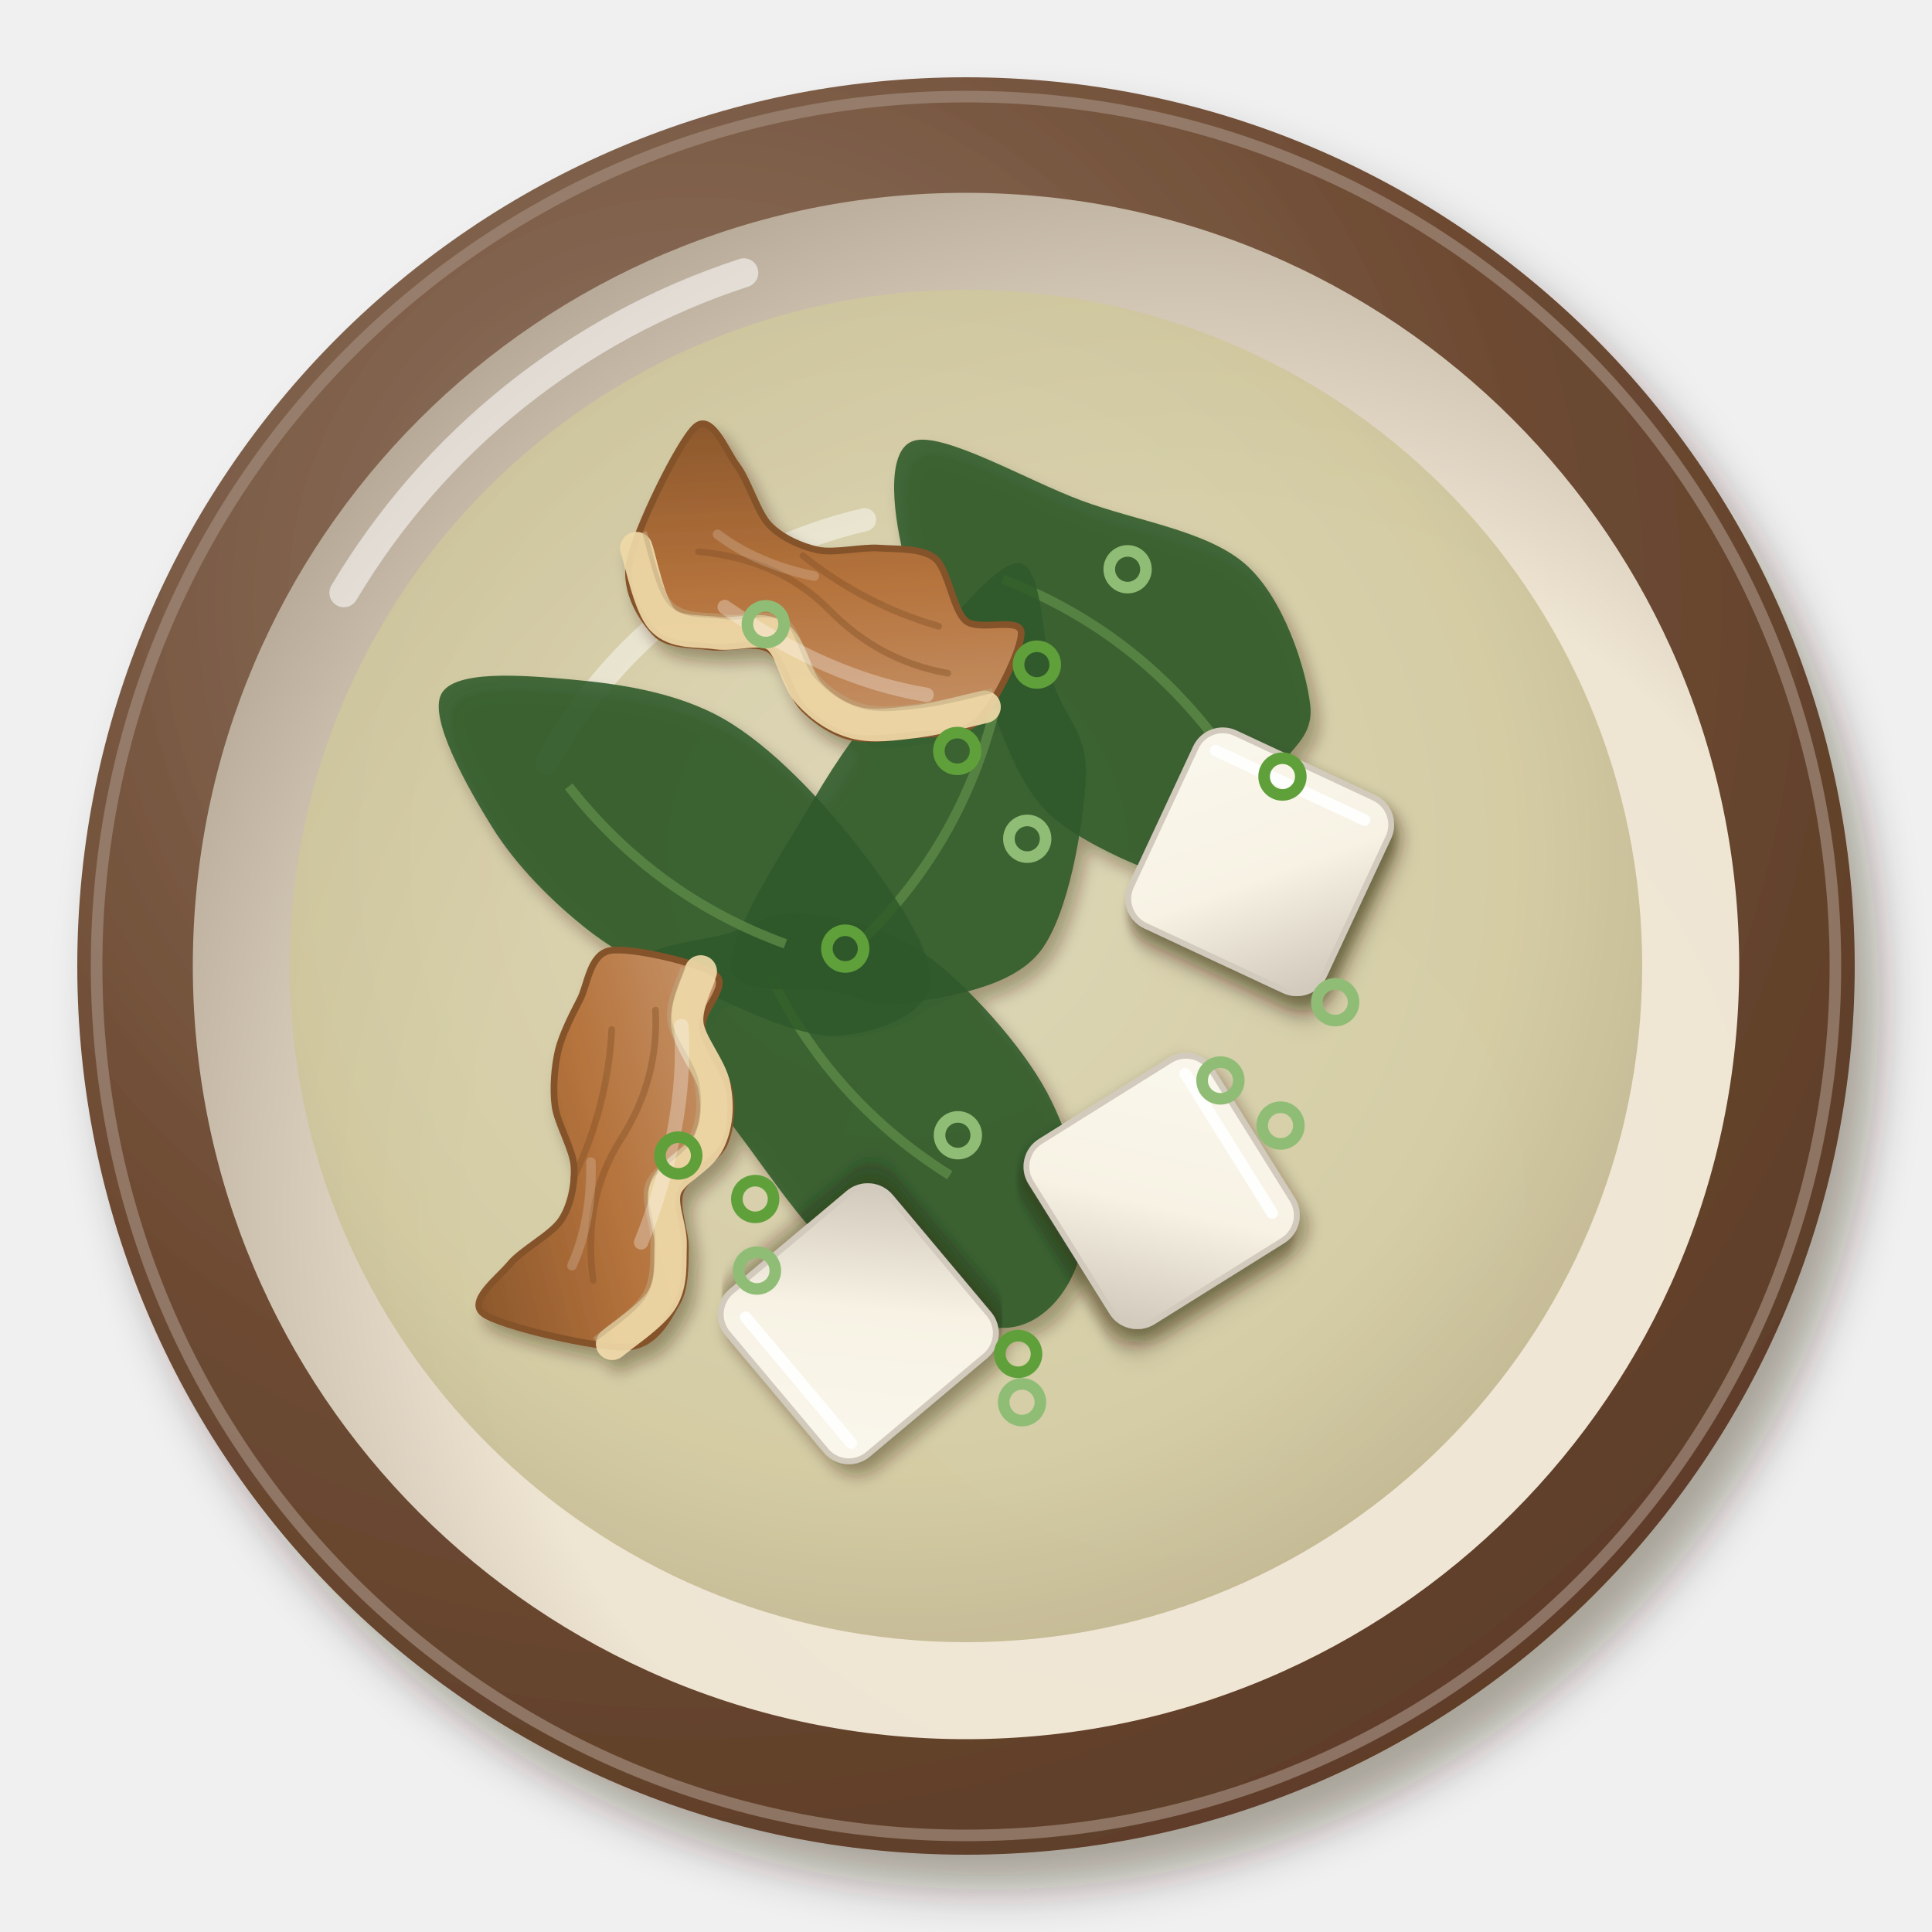
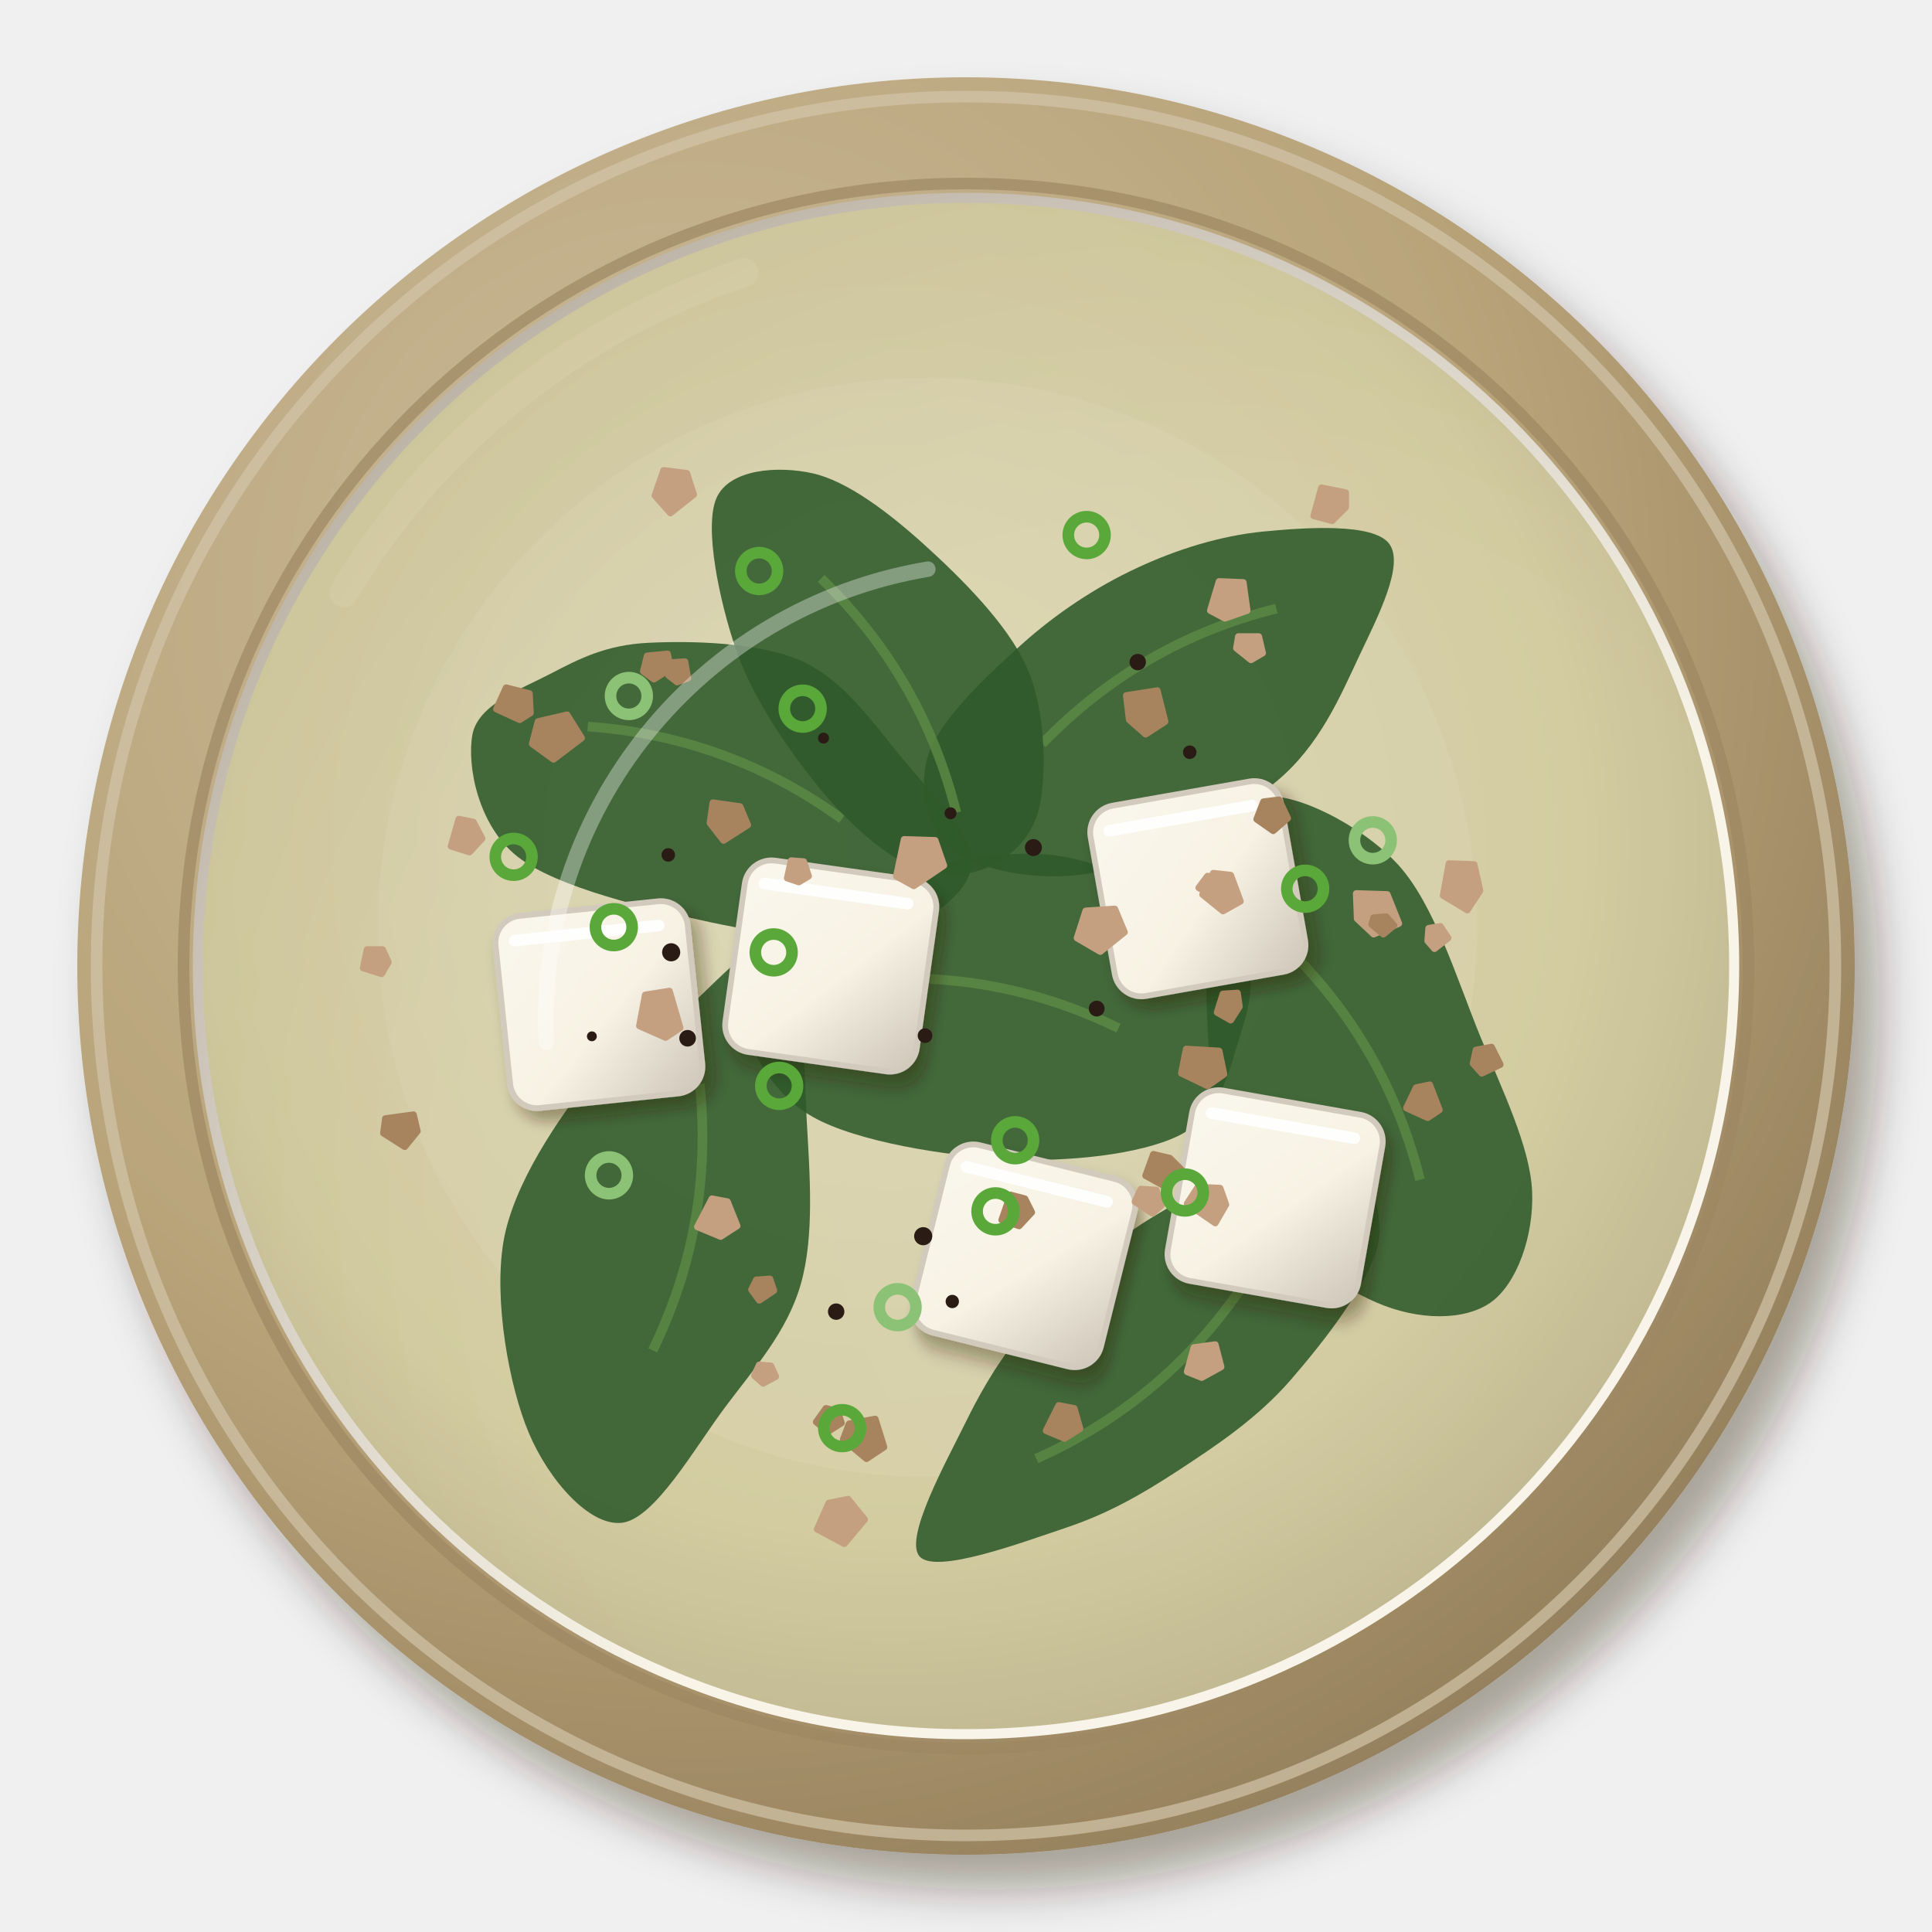
<svg xmlns="http://www.w3.org/2000/svg" viewBox="0 0 200 200" width="400" height="400">
  <defs>
    <filter id="vn_canhrongbien-1" x="-30%" y="-30%" width="160%" height="160%">
      <feDropShadow dx="2.52" dy="3.6" stdDeviation="2.34" flood-color="#2b1607" flood-opacity=".36" />
    </filter>
    <radialGradient id="vn_canhrongbien-2" cx="0.35" cy="0.3" r=".75">
-       <stop offset="0" stop-color="#927866" />
-       <stop offset=".6" stop-color="#6e4b33" />
-       <stop offset="1" stop-color="#5d3d28" />
+       <stop offset="0" stop-color="#cbbb9b" />
+       <stop offset=".6" stop-color="#b9a47a" />
+       <stop offset="1" stop-color="#95805d" />
    </radialGradient>
    <radialGradient id="vn_canhrongbien-3" cx="0.64" cy="0.66" r=".75">
-       <stop offset="0" stop-color="#f1e8d8" />
-       <stop offset=".6" stop-color="#efe5d3" />
-       <stop offset="1" stop-color="#b0a291" />
+       <stop offset="0" stop-color="#f9f5eb" />
+       <stop offset=".6" stop-color="#f8f4e8" />
+       <stop offset="1" stop-color="#b6aca0" />
    </radialGradient>
    <radialGradient id="vn_canhrongbien-4" cx="0.45" cy="0.42" r=".75">
-       <stop offset="0" stop-color="#dad3b0" />
-       <stop offset=".6" stop-color="#cfc79a" />
-       <stop offset="1" stop-color="#a69a75" />
+       <stop offset="0" stop-color="#d9d3af" />
+       <stop offset=".6" stop-color="#cec698" />
+       <stop offset="1" stop-color="#a59a74" />
    </radialGradient>
    <filter id="vn_canhrongbien-5" x="-30%" y="-30%" width="160%" height="160%">
      <feDropShadow dx="0.84" dy="1.2" stdDeviation="0.78" flood-color="#2b1607" flood-opacity=".36" />
    </filter>
    <linearGradient id="vn_canhrongbien-6" x1="0" y1="0" x2="1" y2="1">
      <stop offset="0" stop-color="#faf7ed" />
      <stop offset=".55" stop-color="#f7f2e4" />
      <stop offset="1" stop-color="#cec6b8" />
    </linearGradient>
-     <linearGradient id="vn_canhrongbien-7" x1="0" y1="0" x2="1" y2="1">
-       <stop offset="0" stop-color="#cb9d77" />
-       <stop offset=".55" stop-color="#b5733c" />
-       <stop offset="1" stop-color="#8b572c" />
-     </linearGradient>
  </defs>
  <g filter="url(#vn_canhrongbien-1)">
    <circle cx="100" cy="100" r="92" fill="url(#vn_canhrongbien-2)" />
  </g>
-   <circle cx="100" cy="100" r="90" fill="none" stroke="#a18a7a" stroke-width="1.2" opacity=".7" />
+   <circle cx="100" cy="100" r="90" fill="none" stroke="#d2c4a9" stroke-width="1.2" opacity=".7" />
  <circle cx="100" cy="100" r="80.04" fill="url(#vn_canhrongbien-3)" />
  <path d="M35.6,61.36 A75.44,75.44 0 0 1 77,28.24" stroke="#fff" stroke-width="3" fill="none" stroke-linecap="round" opacity=".55" />
-   <circle cx="100" cy="100" r="70" fill="url(#vn_canhrongbien-4)" opacity="0.82" />
-   <path d="M56.6,79 A50.4,50.4 0 0 1 89.5,53.8" stroke="#fff" stroke-width="2.4" fill="none" stroke-linecap="round" opacity=".45" />
-   <g filter="url(#vn_canhrongbien-5)">
-     <g transform="translate(89.05 111.36) rotate(228)">
-       <path d="M19.97,0C18.74,2.98 18.67,5.01 16.07,7.26C13.48,9.51 9.47,12.51 4.42,13.5C-0.62,14.5 -8.74,14.55 -14.18,13.23C-19.63,11.9 -25.65,8.72 -28.26,5.54C-30.86,2.36 -32.03,-2.61 -29.8,-5.84C-27.57,-9.07 -20.55,-12.6 -14.85,-13.85C-9.16,-15.1 -2.02,-13.88 4.37,-13.33C10.75,-12.79 20.85,-12.82 23.45,-10.6C26.05,-8.37 21.2,-2.98 19.97,0Z" fill="#2f5a2a" opacity=".88" />
-       <path d="M-13.86,0 Q0,-3.96 13.86,0" stroke="#5c8a45" stroke-width="1" fill="none" opacity=".8" />
+   <circle cx="100" cy="100" r="81" fill="none" stroke="#9c8763" stroke-width="1.2" opacity=".7" />
+   <circle cx="100" cy="100" r="79" fill="url(#vn_canhrongbien-4)" opacity="0.88" />
+   <circle cx="96" cy="96" r="56.88" fill="#dfdabc" opacity="0.2" />
+   <g transform="translate(74 80) rotate(20)">
+     <path d="M28.26,0C28.95,2.98 25.79,7.44 21.88,9.88C17.97,12.33 11.16,13.82 4.81,14.7C-1.54,15.57 -11.28,16.78 -16.23,15.14C-21.19,13.51 -24.39,8.05 -24.93,4.89C-25.47,1.73 -21.8,-1.29 -19.49,-3.82C-17.18,-6.35 -15.06,-8.62 -11.05,-10.3C-7.04,-11.99 -0.24,-14.32 4.56,-13.94C9.36,-13.55 13.8,-10.34 17.75,-8.02C21.7,-5.7 27.57,-2.98 28.26,0Z" fill="#2f5a2a" opacity=".88" />
+     <path d="M-14,0 Q0,-4 14,0" stroke="#5c8a45" stroke-width="1" fill="none" opacity=".8" />
+   </g>
+   <g transform="translate(120 70) rotate(-30)">
+     <path d="M27.47,0C27.83,2.69 22.68,5.98 18.95,8.56C15.22,11.15 10.81,14.52 5.08,15.5C-0.66,16.48 -10.06,16.11 -15.46,14.42C-20.85,12.72 -25.73,8.56 -27.29,5.35C-28.85,2.14 -27.58,-2.31 -24.82,-4.86C-22.05,-7.42 -15.42,-8.97 -10.69,-9.97C-5.96,-10.97 -1.02,-11.26 3.56,-10.86C8.14,-10.47 12.81,-9.4 16.8,-7.59C20.78,-5.78 27.11,-2.69 27.47,0Z" fill="#2f5a2a" opacity=".88" />
+     <path d="M-14,0 Q0,-4 14,0" stroke="#5c8a45" stroke-width="1" fill="none" opacity=".8" />
+   </g>
+   <g transform="translate(140 110) rotate(60)">
+     <path d="M28.66,0C28.97,3.28 26.59,7.43 22.74,10.27C18.89,13.12 11.29,16.99 5.59,17.06C-0.12,17.13 -7.14,12.89 -11.5,10.72C-15.85,8.55 -17.74,6.75 -20.57,4.03C-23.39,1.31 -29.33,-2.52 -28.47,-5.58C-27.6,-8.64 -20.82,-13.14 -15.38,-14.34C-9.94,-15.55 -1.84,-13.65 4.2,-12.83C10.24,-12.01 16.8,-11.57 20.88,-9.43C24.95,-7.29 28.35,-3.28 28.66,0Z" fill="#2f5a2a" opacity=".88" />
+     <path d="M-14,0 Q0,-4 14,0" stroke="#5c8a45" stroke-width="1" fill="none" opacity=".8" />
+   </g>
+   <g transform="translate(70 126) rotate(100)">
+     <path d="M32.12,0C33.14,3.25 29.08,8.28 24.66,11.14C20.24,14 11.78,17.12 5.62,17.17C-0.53,17.22 -8.02,13.67 -12.29,11.46C-16.56,9.25 -17.08,6.8 -20,3.92C-22.93,1.04 -31.11,-3.27 -29.84,-5.85C-28.57,-8.42 -18.1,-10.19 -12.37,-11.53C-6.63,-12.88 -0.6,-14.43 4.55,-13.91C9.71,-13.38 13.95,-10.69 18.54,-8.38C23.13,-6.06 31.1,-3.25 32.12,0Z" fill="#2f5a2a" opacity=".88" />
+     <path d="M-14,0 Q0,-4 14,0" stroke="#5c8a45" stroke-width="1" fill="none" opacity=".8" />
+   </g>
+   <g transform="translate(102 104) rotate(10)">
+     <path d="M26.36,0C25.97,3.49 25.54,7.38 21.99,9.94C18.43,12.49 11.29,14.59 5.03,15.36C-1.23,16.13 -10.64,16.3 -15.59,14.54C-20.55,12.79 -24.01,7.91 -24.7,4.84C-25.38,1.77 -21.79,-1.18 -19.68,-3.86C-17.57,-6.53 -16.21,-9.11 -12.03,-11.22C-7.85,-13.32 -0.66,-16.53 5.4,-16.49C11.46,-16.45 20.84,-13.74 24.33,-10.99C27.83,-8.25 26.75,-3.49 26.36,0Z" fill="#2f5a2a" opacity=".88" />
+     <path d="M-14,0 Q0,-4 14,0" stroke="#5c8a45" stroke-width="1" fill="none" opacity=".8" />
+   </g>
+   <g transform="translate(118 142) rotate(140)">
+     <path d="M29.76,0C29.85,2.51 21.31,5.76 16.98,7.67C12.64,9.58 8.59,10.84 3.75,11.44C-1.1,12.05 -6.53,12.23 -12.11,11.29C-17.69,10.36 -27.14,8.62 -29.74,5.83C-32.34,3.04 -30.76,-2.68 -27.71,-5.43C-24.66,-8.18 -16.64,-9.85 -11.45,-10.68C-6.26,-11.51 -1.23,-10.95 3.41,-10.4C8.04,-9.85 11.99,-9.14 16.38,-7.4C20.78,-5.67 29.66,-2.51 29.76,0Z" fill="#2f5a2a" opacity=".88" />
+     <path d="M-14,0 Q0,-4 14,0" stroke="#5c8a45" stroke-width="1" fill="none" opacity=".8" />
+   </g>
+   <g transform="translate(92 72) rotate(60)">
+     <path d="M20.54,0C20.26,2.52 18.74,5.33 15.92,7.19C13.11,9.06 8.33,10.49 3.66,11.17C-1.01,11.85 -7.07,12.29 -12.11,11.3C-17.16,10.3 -24.66,7.88 -26.62,5.22C-28.57,2.55 -26.34,-1.98 -23.86,-4.68C-21.39,-7.37 -16.49,-9.44 -11.76,-10.97C-7.03,-12.5 -0.35,-14.35 4.53,-13.85C9.42,-13.34 14.91,-10.25 17.57,-7.94C20.24,-5.63 20.81,-2.52 20.54,0Z" fill="#2f5a2a" opacity=".88" />
+     <path d="M-14,0 Q0,-4 14,0" stroke="#5c8a45" stroke-width="1" fill="none" opacity=".8" />
+   </g>
+   <g transform="translate(86 100) rotate(8)">
+     <g filter="url(#vn_canhrongbien-5)">
+       <rect x="-10" y="-10" width="20" height="20" rx="2.8" fill="url(#vn_canhrongbien-6)" stroke="#d2cabc" stroke-width=".6" />
    </g>
-     <g transform="translate(114.87 68.31) rotate(37)">
-       <path d="M20.93,0C21.78,3.31 27.12,8.32 24.53,11.08C21.95,13.84 11.21,16.82 5.42,16.56C-0.37,16.3 -5.46,11.53 -10.22,9.53C-14.97,7.52 -19.84,7.09 -23.12,4.53C-26.39,1.97 -31.7,-3.2 -29.88,-5.86C-28.07,-8.51 -18.11,-9.67 -12.24,-11.42C-6.37,-13.17 0.08,-16.8 5.36,-16.36C10.63,-15.92 16.8,-11.49 19.4,-8.76C21.99,-6.04 20.07,-3.31 20.93,0Z" fill="#2f5a2a" opacity=".88" />
-       <path d="M-13.86,0 Q0,-3.96 13.86,0" stroke="#5c8a45" stroke-width="1" fill="none" opacity=".8" />
+     <path d="M-8,-7.5 L7,-7.5" stroke="#fff" stroke-width="1.2" stroke-linecap="round" opacity=".9" />
+   </g>
+   <g transform="translate(124 92) rotate(-10)">
+     <g filter="url(#vn_canhrongbien-5)">
+       <rect x="-10" y="-10" width="20" height="20" rx="2.8" fill="url(#vn_canhrongbien-6)" stroke="#d2cabc" stroke-width=".6" />
    </g>
-     <g transform="translate(96.04 85.48) rotate(120)">
-       <path d="M19.84,0C20.85,2.99 25.56,8.41 22.89,10.34C20.22,12.27 9.42,11.62 3.79,11.59C-1.83,11.55 -5.52,11.13 -10.85,10.12C-16.19,9.11 -26.79,7.85 -28.2,5.53C-29.62,3.21 -21.97,-0.93 -19.35,-3.79C-16.73,-6.66 -16.64,-9.53 -12.51,-11.66C-8.38,-13.8 0.54,-17.26 5.43,-16.59C10.32,-15.91 14.41,-10.36 16.81,-7.6C19.21,-4.83 18.83,-2.99 19.84,0Z" fill="#2f5a2a" opacity=".88" />
-       <path d="M-13.86,0 Q0,-3.96 13.86,0" stroke="#5c8a45" stroke-width="1" fill="none" opacity=".8" />
+     <path d="M-8,-7.5 L7,-7.5" stroke="#fff" stroke-width="1.2" stroke-linecap="round" opacity=".9" />
+   </g>
+   <g transform="translate(106 130) rotate(14)">
+     <g filter="url(#vn_canhrongbien-5)">
+       <rect x="-10" y="-10" width="20" height="20" rx="2.8" fill="url(#vn_canhrongbien-6)" stroke="#d2cabc" stroke-width=".6" />
    </g>
-     <g transform="translate(70.09 89.56) rotate(216)">
-       <path d="M30.16,0C30.55,2.86 24.36,6.59 20.16,9.11C15.95,11.62 10.57,14.49 4.94,15.09C-0.69,15.68 -8.04,14.27 -13.6,12.68C-19.16,11.1 -26.74,8.45 -28.41,5.57C-30.09,2.68 -26.77,-2.2 -23.65,-4.63C-20.53,-7.07 -14.25,-8.02 -9.71,-9.06C-5.18,-10.09 -1.04,-11.02 3.55,-10.85C8.14,-10.68 13.39,-9.86 17.83,-8.06C22.26,-6.25 29.77,-2.86 30.16,0Z" fill="#2f5a2a" opacity=".88" />
-       <path d="M-13.86,0 Q0,-3.96 13.86,0" stroke="#5c8a45" stroke-width="1" fill="none" opacity=".8" />
+     <path d="M-8,-7.5 L7,-7.5" stroke="#fff" stroke-width="1.2" stroke-linecap="round" opacity=".9" />
+   </g>
+   <g transform="translate(62 104) rotate(-6)">
+     <g filter="url(#vn_canhrongbien-5)">
+       <rect x="-10" y="-10" width="20" height="20" rx="2.8" fill="url(#vn_canhrongbien-6)" stroke="#d2cabc" stroke-width=".6" />
    </g>
-     <g transform="translate(120.25 123.29) rotate(58)">
-       <g filter="url(#vn_canhrongbien-5)">
-         <rect x="-11" y="-11" width="22" height="22" rx="3.08" fill="url(#vn_canhrongbien-6)" stroke="#d2cabc" stroke-width=".6" />
-       </g>
-       <path d="M-9,-8.5 L8,-8.5" stroke="#fff" stroke-width="1.2" stroke-linecap="round" opacity=".9" />
+     <path d="M-8,-7.5 L7,-7.5" stroke="#fff" stroke-width="1.2" stroke-linecap="round" opacity=".9" />
+   </g>
+   <g transform="translate(132 124) rotate(10)">
+     <g filter="url(#vn_canhrongbien-5)">
+       <rect x="-10" y="-10" width="20" height="20" rx="2.8" fill="url(#vn_canhrongbien-6)" stroke="#d2cabc" stroke-width=".6" />
    </g>
-     <g transform="translate(130.41 89.21) rotate(25)">
-       <g filter="url(#vn_canhrongbien-5)">
-         <rect x="-11" y="-11" width="22" height="22" rx="3.08" fill="url(#vn_canhrongbien-6)" stroke="#d2cabc" stroke-width=".6" />
-       </g>
-       <path d="M-9,-8.5 L8,-8.5" stroke="#fff" stroke-width="1.2" stroke-linecap="round" opacity=".9" />
-     </g>
-     <g transform="translate(88.85 137.03) rotate(230)">
-       <g filter="url(#vn_canhrongbien-5)">
-         <rect x="-11" y="-11" width="22" height="22" rx="3.08" fill="url(#vn_canhrongbien-6)" stroke="#d2cabc" stroke-width=".6" />
-       </g>
-       <path d="M-9,-8.5 L8,-8.5" stroke="#fff" stroke-width="1.2" stroke-linecap="round" opacity=".9" />
-     </g>
-     <g transform="translate(84.33 64.07) rotate(206) scale(0.99)">
-       <path d="M-20,-2.08C-19.14,-4.3 -16,-5.46 -14.29,-6.57C-12.57,-7.69 -10.29,-9.15 -8.57,-9.49C-6.86,-9.82 -4.57,-9.52 -2.86,-8.84C-1.14,-8.16 1.14,-5.17 2.86,-4.96C4.57,-4.75 6.86,-6.88 8.57,-7.43C10.29,-7.99 12.57,-9.29 14.29,-8.64C16,-8 19.14,-6.3 20,-3.12C20.86,0.07 20.86,10.49 20,12.58C19.14,14.68 16,11.7 14.29,10.83C12.57,9.96 10.29,7.39 8.57,6.75C6.86,6.12 4.57,6.19 2.86,6.62C1.14,7.05 -1.14,8.95 -2.86,9.63C-4.57,10.32 -6.86,11.63 -8.57,11.2C-10.29,10.77 -12.57,7.19 -14.29,6.75C-16,6.31 -19.14,9.58 -20,8.26C-20.86,6.93 -20.86,0.15 -20,-2.08Z" fill="url(#vn_canhrongbien-7)" stroke="#845229" stroke-width=".7" />
-       <path d="M-20,-0.48C-19.05,-1.23 -16.19,-3.74 -14.29,-4.97C-12.38,-6.21 -10.48,-7.51 -8.57,-7.89C-6.67,-8.26 -4.76,-7.99 -2.86,-7.24C-0.95,-6.48 0.95,-3.59 2.86,-3.36C4.76,-3.12 6.67,-5.22 8.57,-5.83C10.48,-6.45 12.38,-7.76 14.29,-7.04C16.19,-6.32 19.05,-2.44 20,-1.52" stroke="#efd9a8" stroke-width="3.4" fill="none" stroke-linecap="round" opacity=".92" />
-       <path d="M-20,-0.48C-19.05,-1.23 -16.19,-3.74 -14.29,-4.97C-12.38,-6.21 -10.48,-7.51 -8.57,-7.89C-6.67,-8.26 -4.76,-7.99 -2.86,-7.24C-0.95,-6.48 0.95,-3.59 2.86,-3.36C4.76,-3.12 6.67,-5.22 8.57,-5.83C10.48,-6.45 12.38,-7.76 14.29,-7.04C16.19,-6.32 19.05,-2.44 20,-1.52" stroke="#bea880" stroke-width=".5" fill="none" transform="translate(0 1.9)" opacity=".5" />
-       <path d="M-15,1 Q-8,-1 -1,1.5 T14,1 M-12,5 Q-4,3.6 4,5.4" stroke="#845229" stroke-width=".7" fill="none" stroke-linecap="round" opacity=".45" />
-       <path d="M-14,-2 Q-4,-5 9,-3" stroke="#fff" stroke-width="1.5" fill="none" stroke-linecap="round" opacity="0.3" />
-       <path d="M2,4 Q8,2.5 13,3.5" stroke="#fff" stroke-width="1" fill="none" stroke-linecap="round" opacity="0.18" />
-     </g>
-     <g transform="translate(65.48 119.26) rotate(103) scale(0.99)">
-       <path d="M-20,-4.3C-19.14,-5.98 -16,-3.56 -14.29,-4.18C-12.57,-4.79 -10.29,-7.67 -8.57,-8.41C-6.86,-9.16 -4.57,-9.52 -2.86,-9.13C-1.14,-8.74 1.14,-6.05 2.86,-5.82C4.57,-5.6 6.86,-7.32 8.57,-7.66C10.29,-8 12.57,-8.62 14.29,-8.08C16,-7.54 19.14,-6.95 20,-4.03C20.86,-1.12 20.86,9.24 20,11.33C19.14,13.41 16,10.71 14.29,9.86C12.57,9.01 10.29,6.29 8.57,5.66C6.86,5.02 4.57,5.12 2.86,5.62C1.14,6.12 -1.14,8.33 -2.86,8.98C-4.57,9.63 -6.86,9.96 -8.57,9.96C-10.29,9.95 -12.57,9.38 -14.29,8.94C-16,8.5 -19.14,9.02 -20,7.03C-20.86,5.04 -20.86,-2.62 -20,-4.3Z" fill="url(#vn_canhrongbien-7)" stroke="#845229" stroke-width=".7" />
-       <path d="M-20,-2.7C-19.05,-2.68 -16.19,-1.89 -14.29,-2.58C-12.38,-3.26 -10.48,-5.99 -8.57,-6.81C-6.67,-7.64 -4.76,-7.96 -2.86,-7.53C-0.95,-7.1 0.95,-4.47 2.86,-4.22C4.76,-3.98 6.67,-5.68 8.57,-6.06C10.48,-6.43 12.38,-7.09 14.29,-6.48C16.19,-5.88 19.05,-3.11 20,-2.43" stroke="#efd9a8" stroke-width="3.4" fill="none" stroke-linecap="round" opacity=".92" />
-       <path d="M-20,-2.7C-19.05,-2.68 -16.19,-1.89 -14.29,-2.58C-12.38,-3.26 -10.48,-5.99 -8.57,-6.81C-6.67,-7.64 -4.76,-7.96 -2.86,-7.53C-0.95,-7.1 0.95,-4.47 2.86,-4.22C4.76,-3.98 6.67,-5.68 8.57,-6.06C10.48,-6.43 12.38,-7.09 14.29,-6.48C16.19,-5.88 19.05,-3.11 20,-2.43" stroke="#bea880" stroke-width=".5" fill="none" transform="translate(0 1.9)" opacity=".5" />
-       <path d="M-15,1 Q-8,-1 -1,1.5 T14,1 M-12,5 Q-4,3.6 4,5.4" stroke="#845229" stroke-width=".7" fill="none" stroke-linecap="round" opacity=".45" />
-       <path d="M-14,-2 Q-4,-5 9,-3" stroke="#fff" stroke-width="1.5" fill="none" stroke-linecap="round" opacity="0.3" />
-       <path d="M2,4 Q8,2.5 13,3.5" stroke="#fff" stroke-width="1" fill="none" stroke-linecap="round" opacity="0.18" />
-     </g>
+     <path d="M-8,-7.5 L7,-7.5" stroke="#fff" stroke-width="1.2" stroke-linecap="round" opacity=".9" />
  </g>
-   <circle cx="106.34" cy="86.83" r="1.9" fill="none" stroke="#8fbd75" stroke-width="1.2" />
-   <circle cx="132.76" cy="80.39" r="1.9" fill="none" stroke="#5fa03a" stroke-width="1.2" />
-   <circle cx="105.8" cy="145.16" r="1.9" fill="none" stroke="#8fbd75" stroke-width="1.2" />
-   <circle cx="87.5" cy="98.2" r="1.9" fill="none" stroke="#5fa03a" stroke-width="1.2" />
-   <circle cx="132.56" cy="116.52" r="1.9" fill="none" stroke="#8fbd75" stroke-width="1.2" />
-   <circle cx="78.36" cy="131.53" r="1.9" fill="none" stroke="#8fbd75" stroke-width="1.2" />
-   <circle cx="138.22" cy="103.75" r="1.9" fill="none" stroke="#8fbd75" stroke-width="1.2" />
-   <circle cx="78.18" cy="124.12" r="1.9" fill="none" stroke="#5fa03a" stroke-width="1.2" />
-   <circle cx="107.34" cy="68.8" r="1.9" fill="none" stroke="#5fa03a" stroke-width="1.2" />
-   <circle cx="126.34" cy="111.85" r="1.9" fill="none" stroke="#8fbd75" stroke-width="1.2" />
-   <circle cx="70.22" cy="119.62" r="1.9" fill="none" stroke="#5fa03a" stroke-width="1.2" />
-   <circle cx="79.27" cy="64.62" r="1.9" fill="none" stroke="#8fbd75" stroke-width="1.2" />
-   <circle cx="105.4" cy="140.16" r="1.9" fill="none" stroke="#5fa03a" stroke-width="1.2" />
-   <circle cx="99.16" cy="117.52" r="1.9" fill="none" stroke="#8fbd75" stroke-width="1.2" />
-   <circle cx="116.73" cy="58.93" r="1.9" fill="none" stroke="#8fbd75" stroke-width="1.2" />
-   <circle cx="99.09" cy="77.74" r="1.9" fill="none" stroke="#5fa03a" stroke-width="1.2" />
+   <path d="M149.9,97.1L148.5,98.2L147.8,97.4L147.9,96.1L149.1,95.9ZM116.4,96.5L113.9,98.5L111.5,97.1L112.4,94.3L115.4,94.1ZM126.4,141.5L124.4,142.6L122.9,142L123.6,139.5L125.8,139.2ZM70.4,106.4L68.9,107.4L66.2,106.2L66.8,103L69.3,102.6ZM76.3,126.9L74.6,128L72.2,127L73.7,124.1L75.3,124.4ZM126.4,91.8L125.5,92.7L124.1,91.9L125,90.7L126.1,90.8ZM130.7,67.6L129.5,68.3L128,67.1L128.2,65.9L130.3,65.9ZM129.1,63.2L126.8,64L125.3,63.2L126.2,60.2L128.7,60.3ZM128.4,93.3L126.6,94.3L124.5,92.6L125.6,90.4L127.4,90.6ZM49.9,86.8L48.6,88.2L46.7,87.6L47.5,84.8L49,85.1ZM153.2,92.2L151.9,94.2L149.4,92.7L150,89.4L152.6,89.5ZM83.7,90.7L82.7,91.3L81.5,90.9L81.9,89.1L83.2,89.2ZM71.8,51.2L69.4,53.1L67.8,51.3L68.7,48.7L71.1,49ZM97.7,89.6L94.6,91.7L92.8,90.7L93.6,86.9L96.8,87ZM120.2,124.8L119.3,125.6L117.5,124.4L118.1,123.1L119.7,123.2ZM40.2,99.6L39.5,100.8L37.6,100.2L38,98.3L39.6,98.3ZM144.8,95.6L142.2,96.7L140.5,95.1L140.4,92.5L143.6,92.6ZM89.5,157.3L87.4,159.8L84.6,158.3L85.8,155.6L87.8,155.2ZM80.3,142.5L79,143.2L78.1,142.4L78.6,141.3L79.8,141.4ZM126.9,124.7L125.8,126.6L122.9,124.6L124,122.9L126.3,123ZM139.3,52.5L137.9,53.9L136,53.4L136.8,50.5L139.3,51Z" fill="#c4a080" stroke="#c4a080" stroke-width=".7" stroke-linejoin="round" />
+   <path d="M91.5,149.8L89.7,151L87.3,149L87.9,147.4L90.6,146.9ZM120.6,74.7L118.6,76L116.9,74.5L116.6,72L119.8,71.5ZM71.2,70.2L70.1,70.6L69.2,69.9L69.4,68.6L70.9,68.5ZM77.4,85.4L74.9,87L73.5,85.2L73.8,83.1L76.6,83.5ZM80.1,133.6L78.6,134.6L77.8,133.5L78.3,132.5L79.7,132.4ZM128.3,104.2L127.4,105.6L126,104.8L126.6,102.9L128.1,102.8ZM149,114.9L147.8,115.7L145.6,114.7L146.6,112.6L148,112.3ZM60.2,76.4L57.3,78.6L55.1,77L55.7,74.7L58.7,74ZM144.3,95.8L143.2,96.7L142,95.7L142.2,95L143.5,94.9ZM133.3,84.7L131.8,86L130.1,84.8L130.8,83L132.4,82.8ZM126.7,111.2L125,112.4L122.3,111.1L122.8,108.6L126.2,108.8ZM122.3,121.1L120.4,122.7L118.6,121.7L119.4,119.5L121.1,119.9ZM87.1,147.3L85.7,148.2L84.5,147.2L85.5,145.8L86.7,146.1ZM43.2,117.1L41.9,118.7L39.7,117.3L39.9,115.8L42.8,115.4ZM69.4,69.2L67.7,70.3L66.6,69.5L67,67.9L69.1,67.7ZM54.9,73.8L53.8,74.5L51.4,73.4L52.4,71.2L54.8,71.8ZM155.3,110.2L153.4,111.1L152.5,110.1L152.8,108.7L154.4,108.4ZM111.8,147.9L110.2,148.9L108.3,148.1L109.6,145.5L111.2,145.8ZM106.8,125.5L105.5,126.9L103.7,126.3L104.6,123.7L106.1,124.1Z" fill="#a8845e" stroke="#a8845e" stroke-width=".7" stroke-linejoin="round" />
+   <circle cx="87.18" cy="147.84" r="1.9" fill="none" stroke="#5aa83a" stroke-width="1.2" />
+   <circle cx="92.92" cy="135.32" r="1.9" fill="none" stroke="#8cc275" stroke-width="1.2" />
+   <circle cx="63.04" cy="121.67" r="1.9" fill="none" stroke="#8cc275" stroke-width="1.2" />
+   <circle cx="80.09" cy="98.59" r="1.9" fill="none" stroke="#5aa83a" stroke-width="1.2" />
+   <circle cx="105.09" cy="118.04" r="1.9" fill="none" stroke="#5aa83a" stroke-width="1.2" />
+   <circle cx="53.17" cy="88.7" r="1.9" fill="none" stroke="#5aa83a" stroke-width="1.2" />
+   <circle cx="65.1" cy="72.05" r="1.9" fill="none" stroke="#8cc275" stroke-width="1.2" />
+   <circle cx="80.66" cy="112.41" r="1.9" fill="none" stroke="#5aa83a" stroke-width="1.2" />
+   <circle cx="63.54" cy="95.98" r="1.9" fill="none" stroke="#5aa83a" stroke-width="1.2" />
+   <circle cx="122.66" cy="123.45" r="1.9" fill="none" stroke="#5aa83a" stroke-width="1.2" />
+   <circle cx="78.59" cy="59.11" r="1.9" fill="none" stroke="#5aa83a" stroke-width="1.2" />
+   <circle cx="142.11" cy="86.99" r="1.9" fill="none" stroke="#8cc275" stroke-width="1.2" />
+   <circle cx="103.05" cy="125.4" r="1.9" fill="none" stroke="#5aa83a" stroke-width="1.2" />
+   <circle cx="112.49" cy="55.39" r="1.9" fill="none" stroke="#5aa83a" stroke-width="1.2" />
+   <circle cx="83.09" cy="73.36" r="1.9" fill="none" stroke="#5aa83a" stroke-width="1.2" />
+   <circle cx="135.11" cy="92" r="1.9" fill="none" stroke="#5aa83a" stroke-width="1.2" />
+   <circle cx="113.53" cy="104.41" r="0.82" fill="#2a1c14" />
+   <circle cx="69.48" cy="98.58" r="0.94" fill="#2a1c14" />
+   <circle cx="117.78" cy="68.54" r="0.85" fill="#2a1c14" />
+   <circle cx="95.57" cy="127.97" r="0.94" fill="#2a1c14" />
+   <circle cx="71.18" cy="107.48" r="0.86" fill="#2a1c14" />
+   <circle cx="98.58" cy="134.73" r="0.69" fill="#2a1c14" />
+   <circle cx="95.76" cy="107.21" r="0.76" fill="#2a1c14" />
+   <circle cx="86.56" cy="135.78" r="0.85" fill="#2a1c14" />
+   <circle cx="69.18" cy="88.5" r="0.7" fill="#2a1c14" />
+   <circle cx="85.25" cy="76.41" r="0.57" fill="#2a1c14" />
+   <circle cx="123.16" cy="77.87" r="0.7" fill="#2a1c14" />
+   <circle cx="98.4" cy="84.19" r="0.62" fill="#2a1c14" />
+   <circle cx="61.27" cy="107.28" r="0.51" fill="#2a1c14" />
+   <circle cx="106.98" cy="87.74" r="0.88" fill="#2a1c14" />
+   <path d="M56.55,107.9 A47.4,47.4 0 0 1 96.05,58.92" stroke="#fff" stroke-width="1.6" fill="none" stroke-linecap="round" opacity="0.35" />
</svg>
